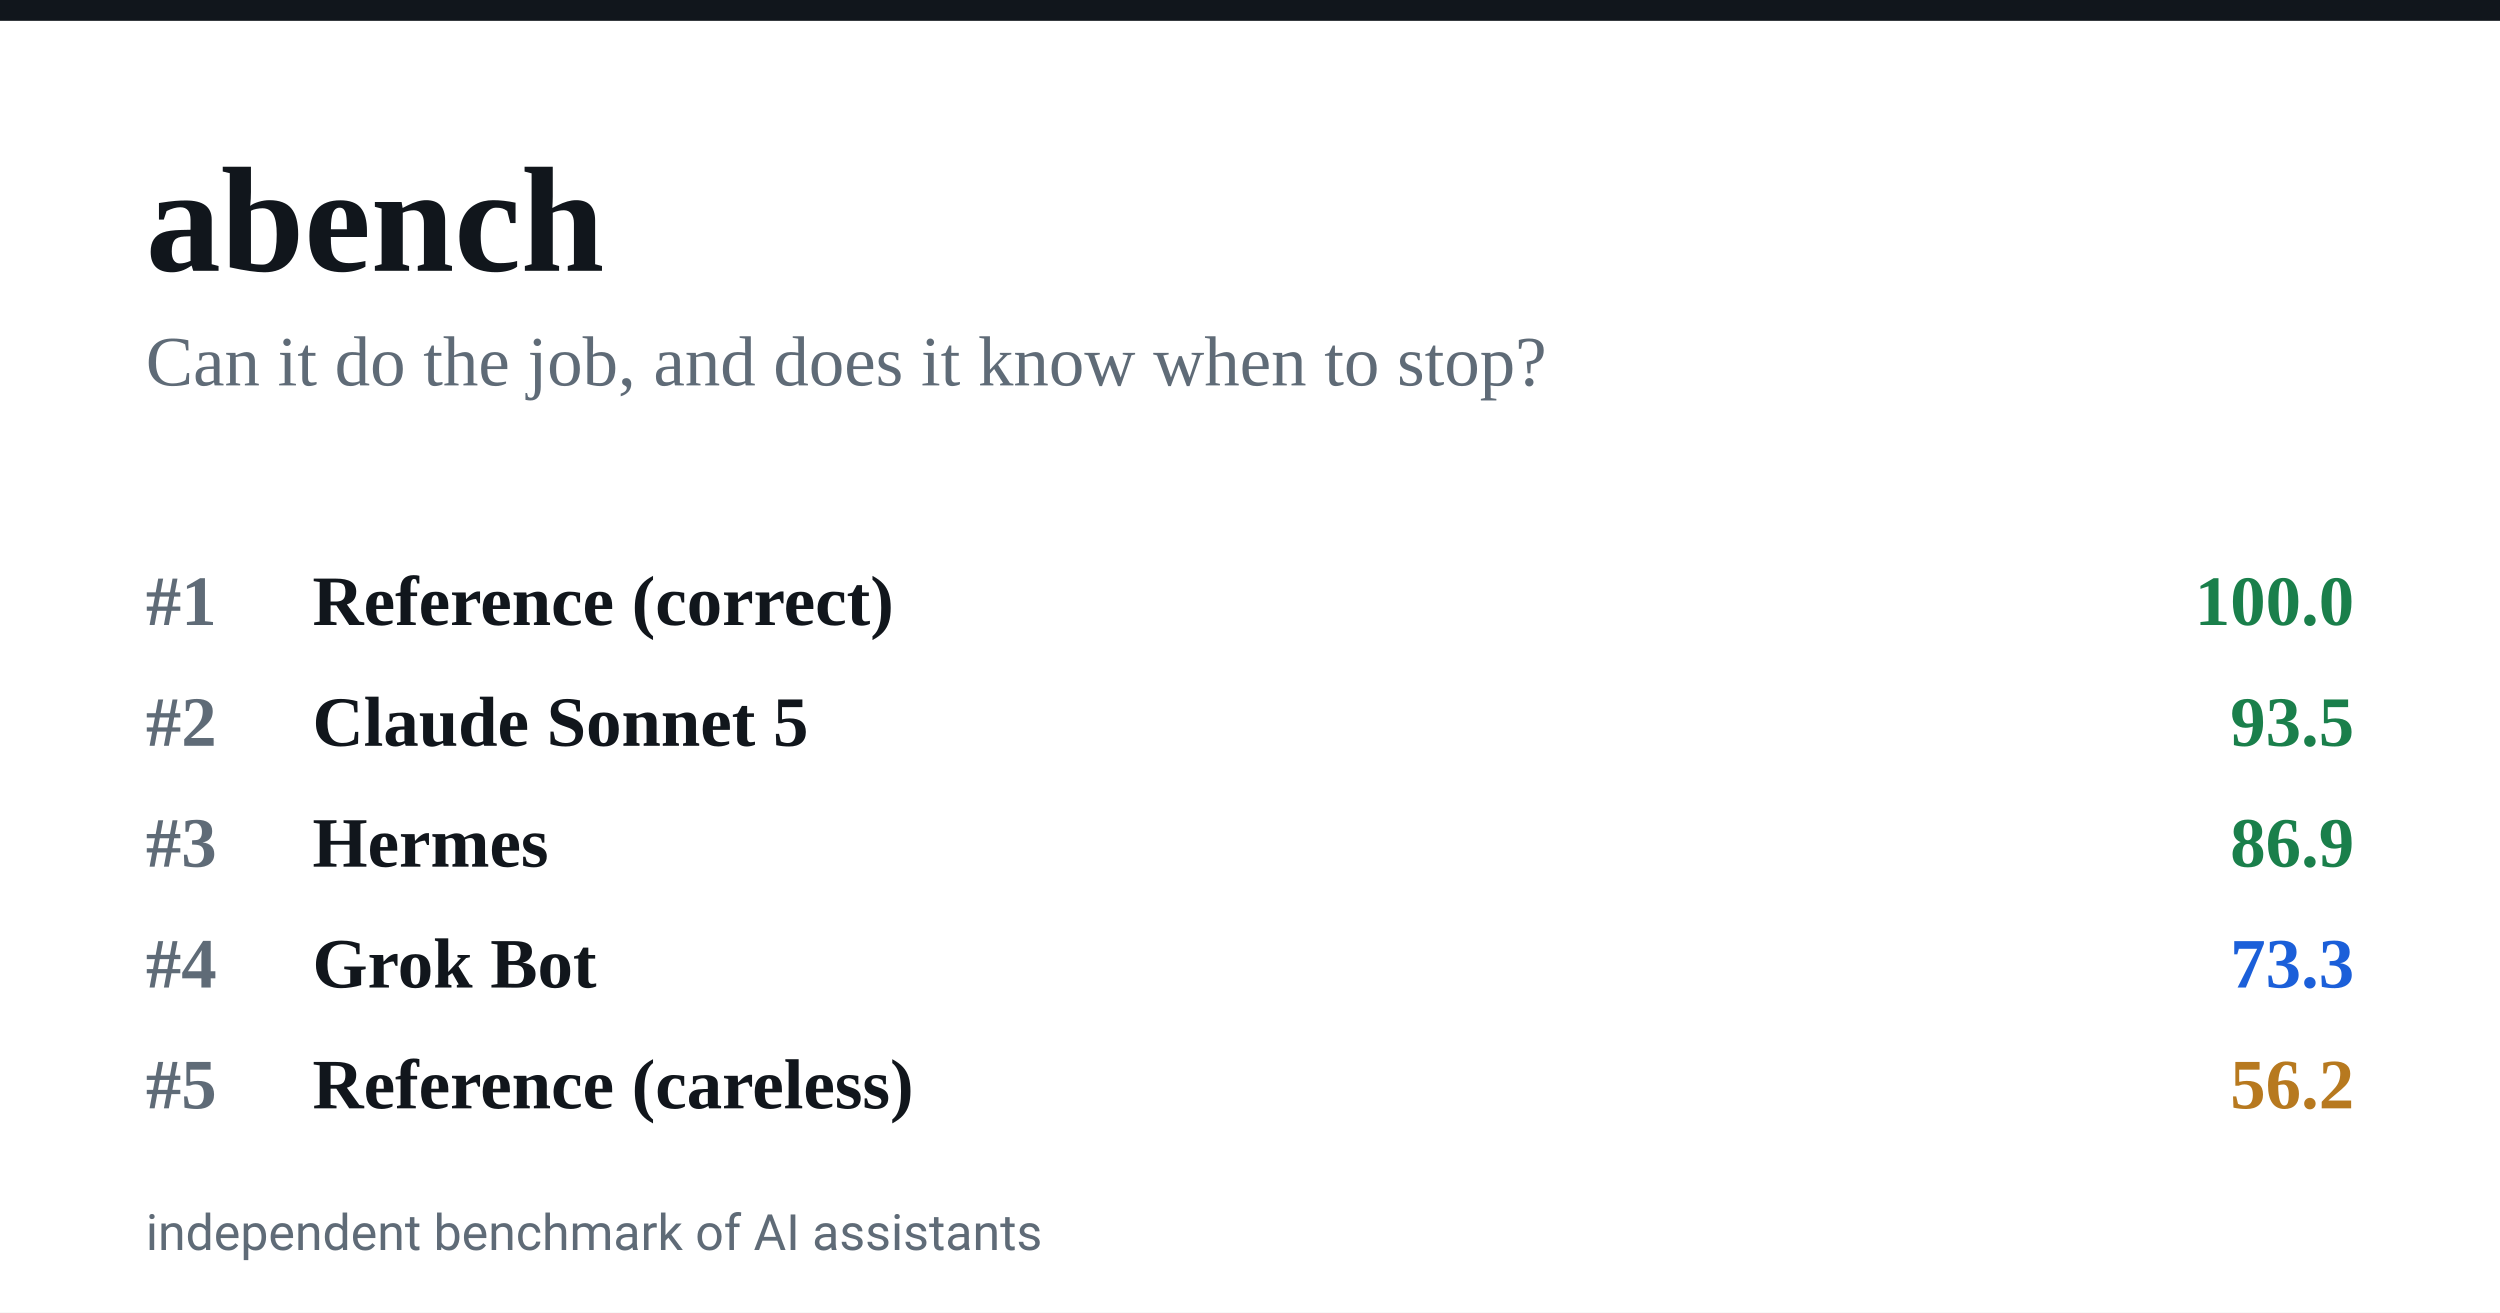
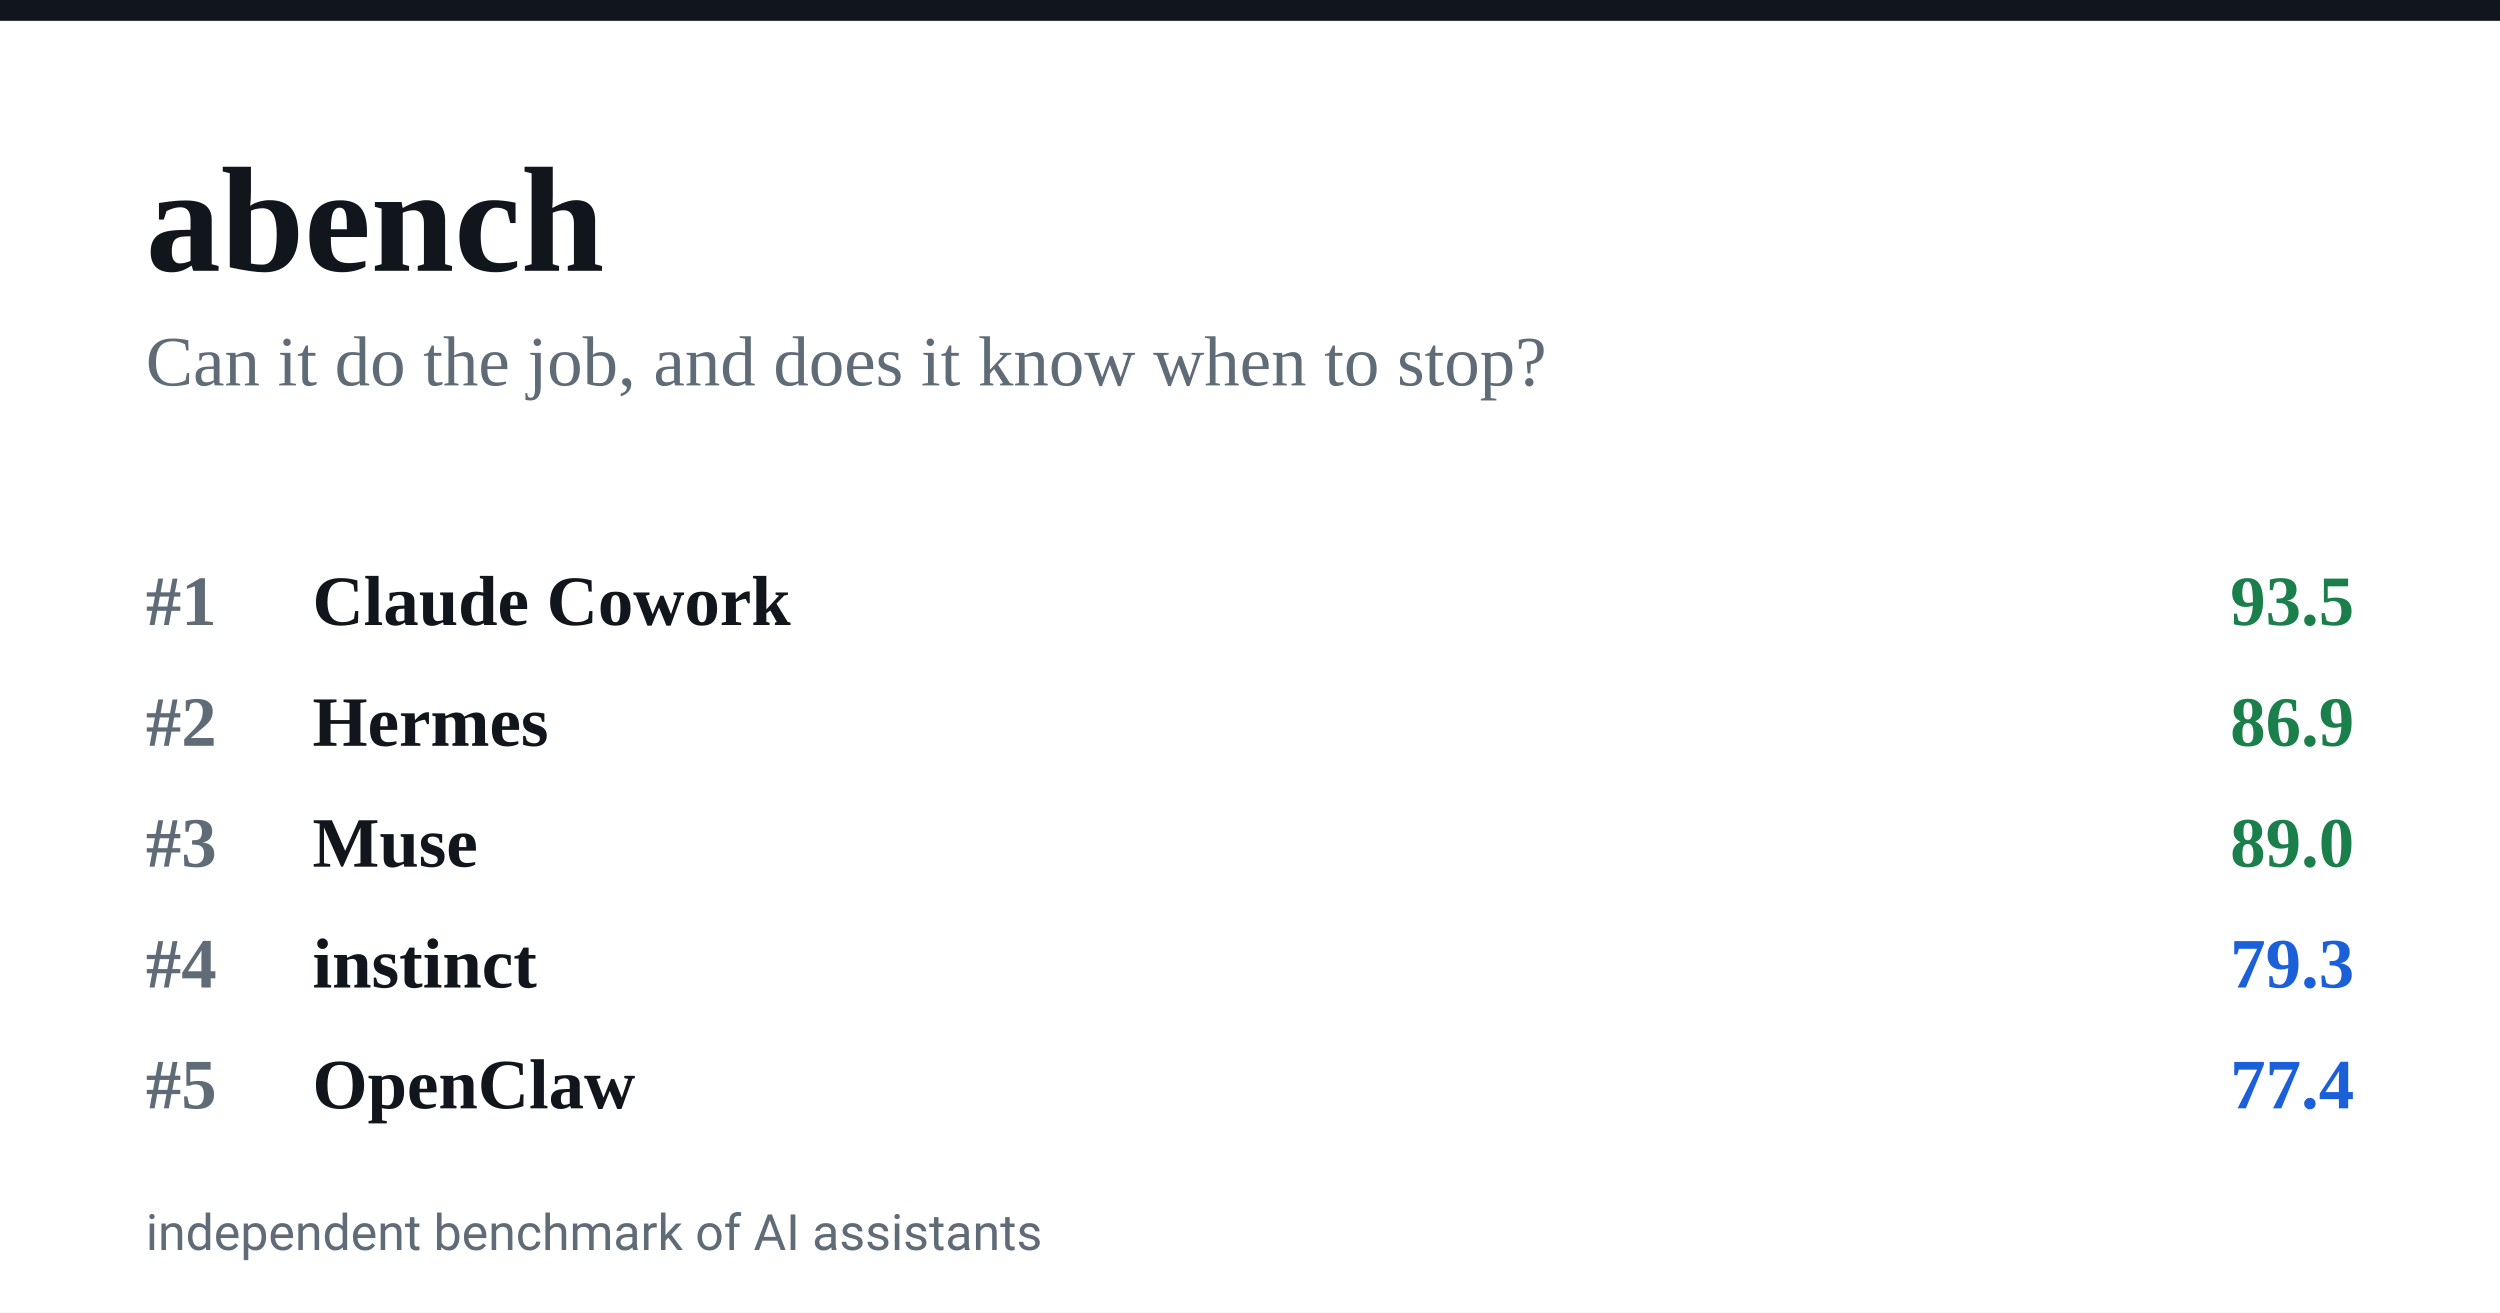
<svg xmlns="http://www.w3.org/2000/svg" width="1200" height="630" viewBox="0 0 1200 630">
  <rect width="1200" height="630" fill="#ffffff" />
  <rect x="0" y="0" width="1200" height="10" fill="#11161c" />
  <text x="70" y="130" font-family="Charter,Georgia,'Times New Roman',serif" font-size="72" fill="#11161c" font-weight="600" text-anchor="start">abench</text>
  <text x="70" y="185" font-family="Charter,Georgia,'Times New Roman',serif" font-size="34" fill="#5f6b77" font-weight="400" text-anchor="start">Can it do the job, and does it know when to stop?</text>
  <text x="70" y="300" font-family="Charter,Georgia,'Times New Roman',serif" font-size="34" fill="#5f6b77" font-weight="600" text-anchor="start">#1</text>
-   <text x="150" y="300" font-family="Charter,Georgia,'Times New Roman',serif" font-size="34" fill="#11161c" font-weight="600" text-anchor="start">Reference (correct)</text>
-   <text x="1130" y="300" font-family="Charter,Georgia,'Times New Roman',serif" font-size="34" fill="#1a7f4b" font-weight="600" text-anchor="end">100.0</text>
+   <text x="150" y="300" font-family="Charter,Georgia,'Times New Roman',serif" font-size="34" fill="#11161c" font-weight="600" text-anchor="start">Claude Cowork</text>
+   <text x="1130" y="300" font-family="Charter,Georgia,'Times New Roman',serif" font-size="34" fill="#1a7f4b" font-weight="600" text-anchor="end">93.5</text>
  <text x="70" y="358" font-family="Charter,Georgia,'Times New Roman',serif" font-size="34" fill="#5f6b77" font-weight="600" text-anchor="start">#2</text>
-   <text x="150" y="358" font-family="Charter,Georgia,'Times New Roman',serif" font-size="34" fill="#11161c" font-weight="600" text-anchor="start">Claude Sonnet 5</text>
-   <text x="1130" y="358" font-family="Charter,Georgia,'Times New Roman',serif" font-size="34" fill="#1a7f4b" font-weight="600" text-anchor="end">93.5</text>
+   <text x="150" y="358" font-family="Charter,Georgia,'Times New Roman',serif" font-size="34" fill="#11161c" font-weight="600" text-anchor="start">Hermes</text>
+   <text x="1130" y="358" font-family="Charter,Georgia,'Times New Roman',serif" font-size="34" fill="#1a7f4b" font-weight="600" text-anchor="end">86.9</text>
  <text x="70" y="416" font-family="Charter,Georgia,'Times New Roman',serif" font-size="34" fill="#5f6b77" font-weight="600" text-anchor="start">#3</text>
-   <text x="150" y="416" font-family="Charter,Georgia,'Times New Roman',serif" font-size="34" fill="#11161c" font-weight="600" text-anchor="start">Hermes</text>
-   <text x="1130" y="416" font-family="Charter,Georgia,'Times New Roman',serif" font-size="34" fill="#1a7f4b" font-weight="600" text-anchor="end">86.9</text>
+   <text x="150" y="416" font-family="Charter,Georgia,'Times New Roman',serif" font-size="34" fill="#11161c" font-weight="600" text-anchor="start">Muse</text>
+   <text x="1130" y="416" font-family="Charter,Georgia,'Times New Roman',serif" font-size="34" fill="#1a7f4b" font-weight="600" text-anchor="end">89.0</text>
  <text x="70" y="474" font-family="Charter,Georgia,'Times New Roman',serif" font-size="34" fill="#5f6b77" font-weight="600" text-anchor="start">#4</text>
-   <text x="150" y="474" font-family="Charter,Georgia,'Times New Roman',serif" font-size="34" fill="#11161c" font-weight="600" text-anchor="start">Grok Bot</text>
-   <text x="1130" y="474" font-family="Charter,Georgia,'Times New Roman',serif" font-size="34" fill="#1b5fd9" font-weight="600" text-anchor="end">73.3</text>
+   <text x="150" y="474" font-family="Charter,Georgia,'Times New Roman',serif" font-size="34" fill="#11161c" font-weight="600" text-anchor="start">instinct</text>
+   <text x="1130" y="474" font-family="Charter,Georgia,'Times New Roman',serif" font-size="34" fill="#1b5fd9" font-weight="600" text-anchor="end">79.3</text>
  <text x="70" y="532" font-family="Charter,Georgia,'Times New Roman',serif" font-size="34" fill="#5f6b77" font-weight="600" text-anchor="start">#5</text>
-   <text x="150" y="532" font-family="Charter,Georgia,'Times New Roman',serif" font-size="34" fill="#11161c" font-weight="600" text-anchor="start">Reference (careless)</text>
-   <text x="1130" y="532" font-family="Charter,Georgia,'Times New Roman',serif" font-size="34" fill="#b7791f" font-weight="600" text-anchor="end">56.2</text>
+   <text x="150" y="532" font-family="Charter,Georgia,'Times New Roman',serif" font-size="34" fill="#11161c" font-weight="600" text-anchor="start">OpenClaw</text>
+   <text x="1130" y="532" font-family="Charter,Georgia,'Times New Roman',serif" font-size="34" fill="#1b5fd9" font-weight="600" text-anchor="end">77.4</text>
  <text x="70" y="600" font-family="-apple-system,Segoe UI,Roboto,Helvetica,Arial,sans-serif" font-size="24" fill="#5f6b77" font-weight="400" text-anchor="start">independent benchmark of AI assistants</text>
</svg>
